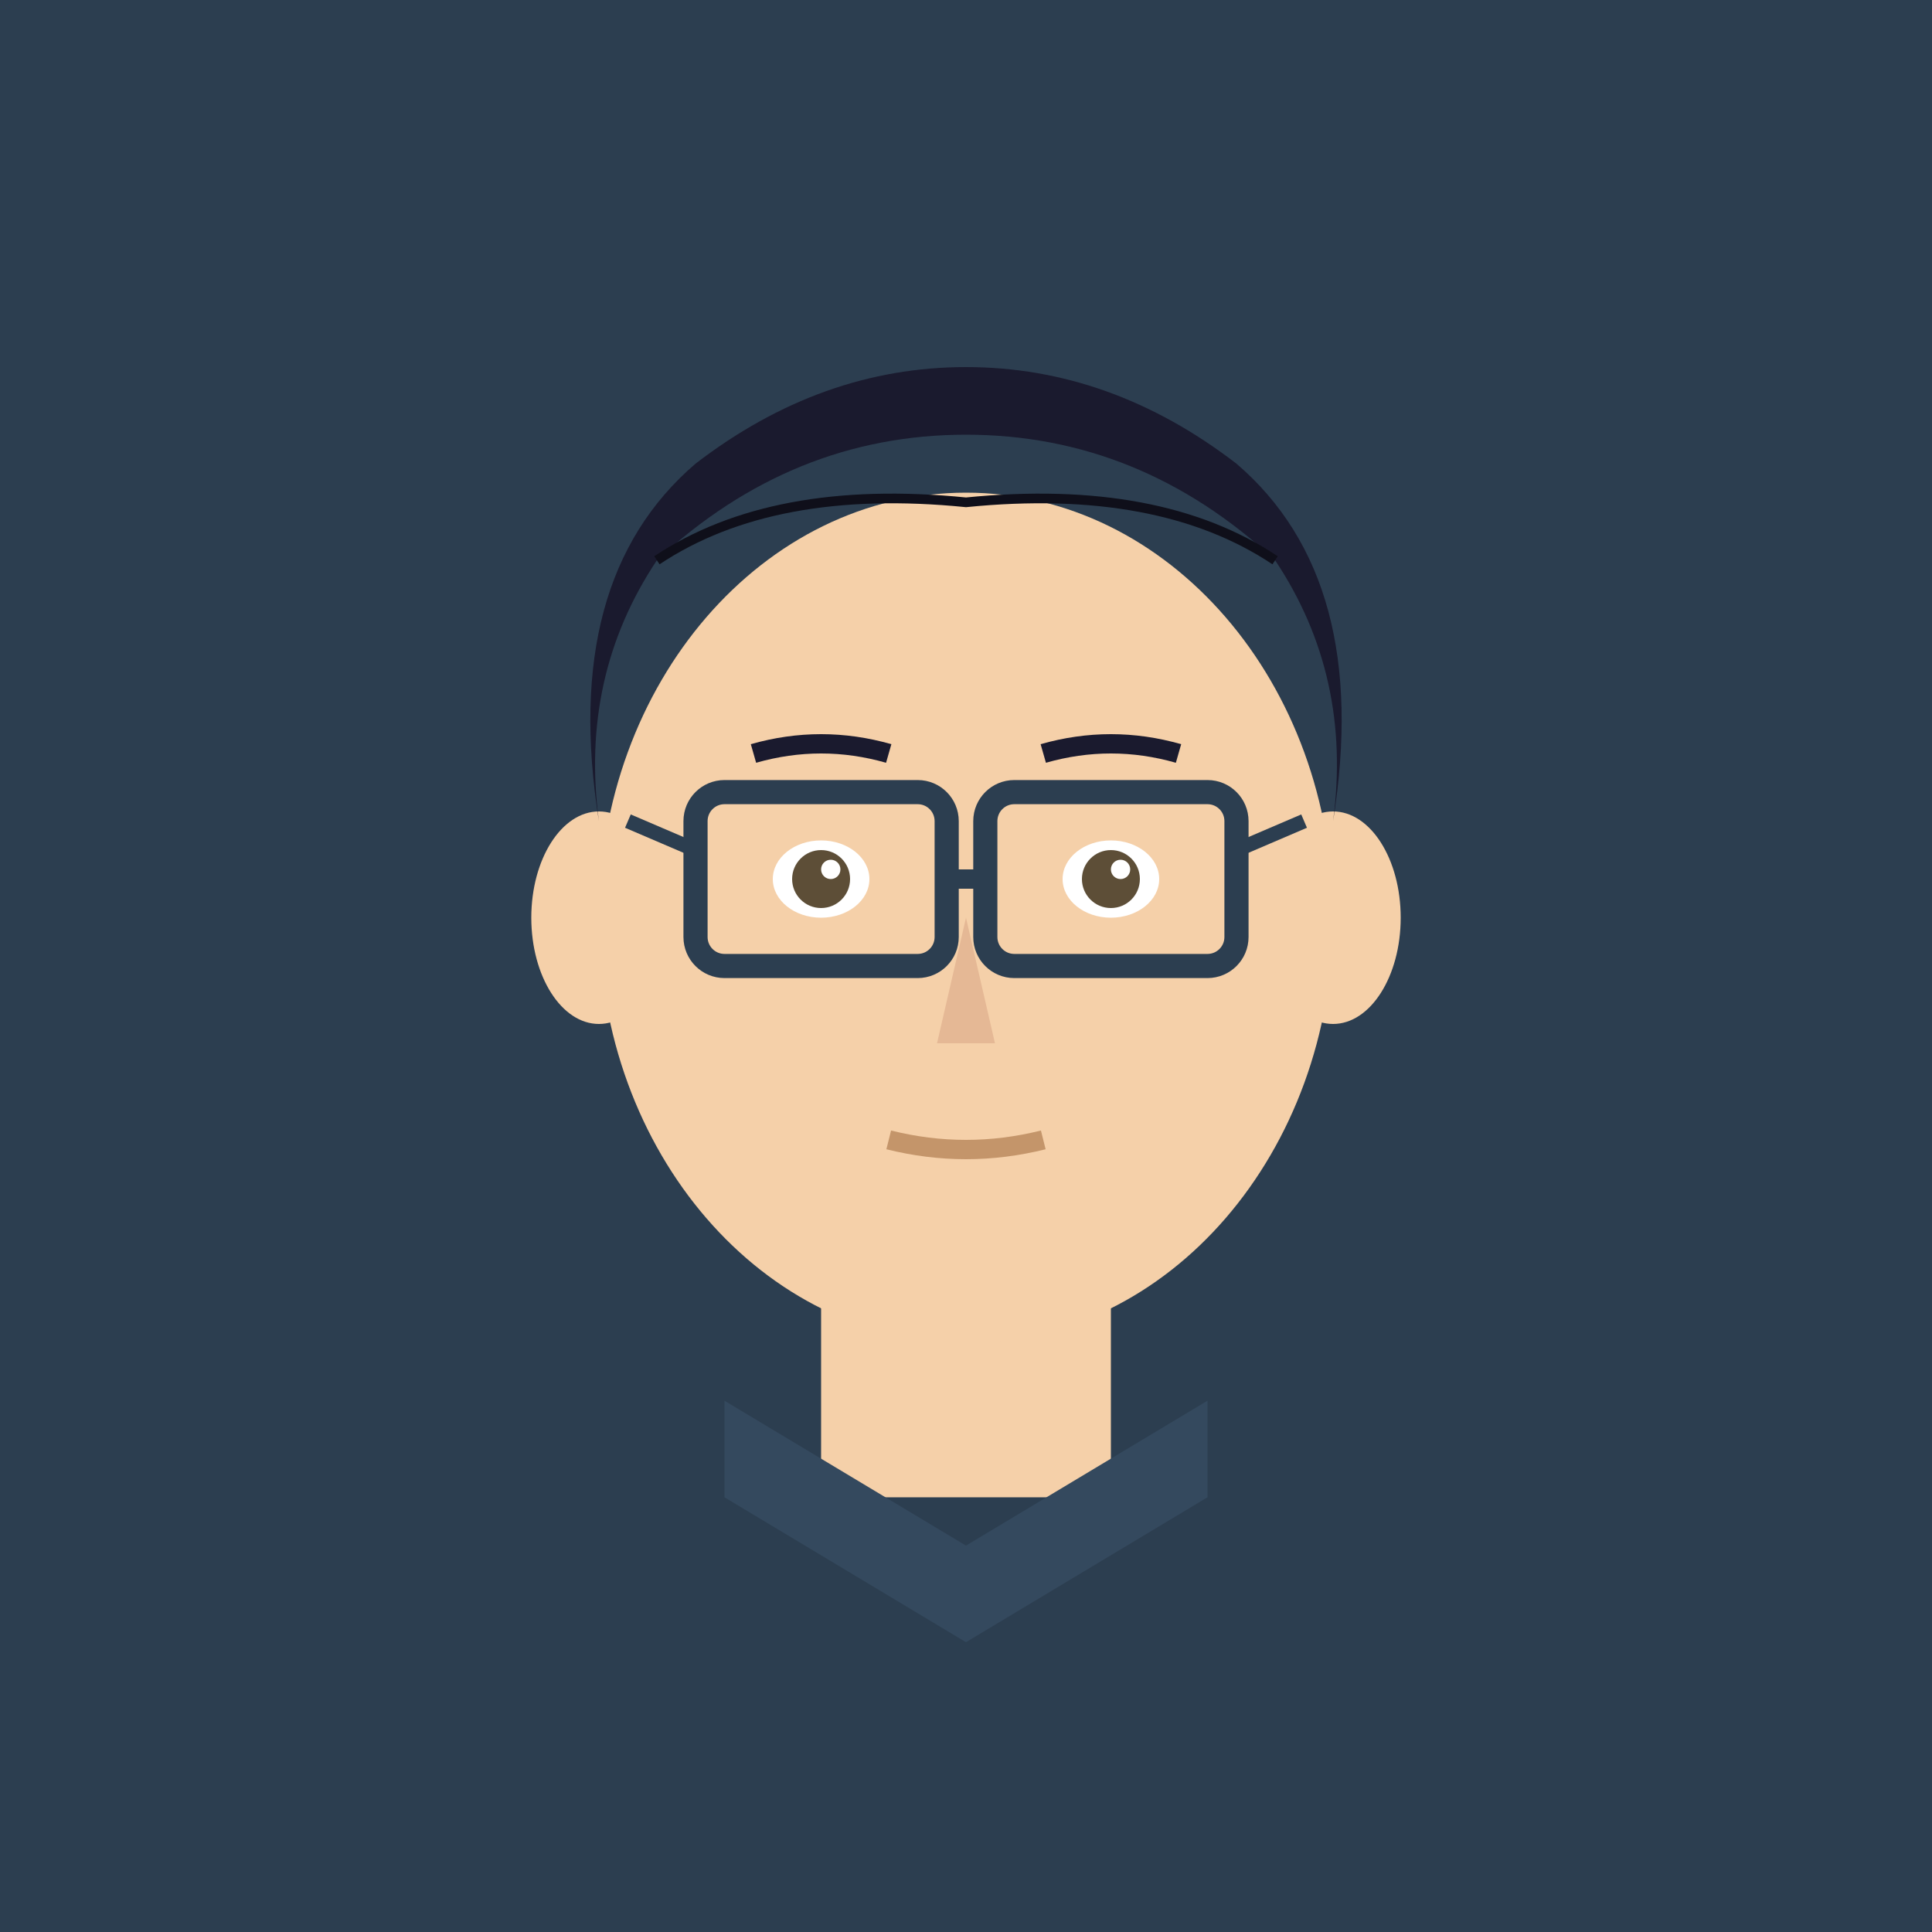
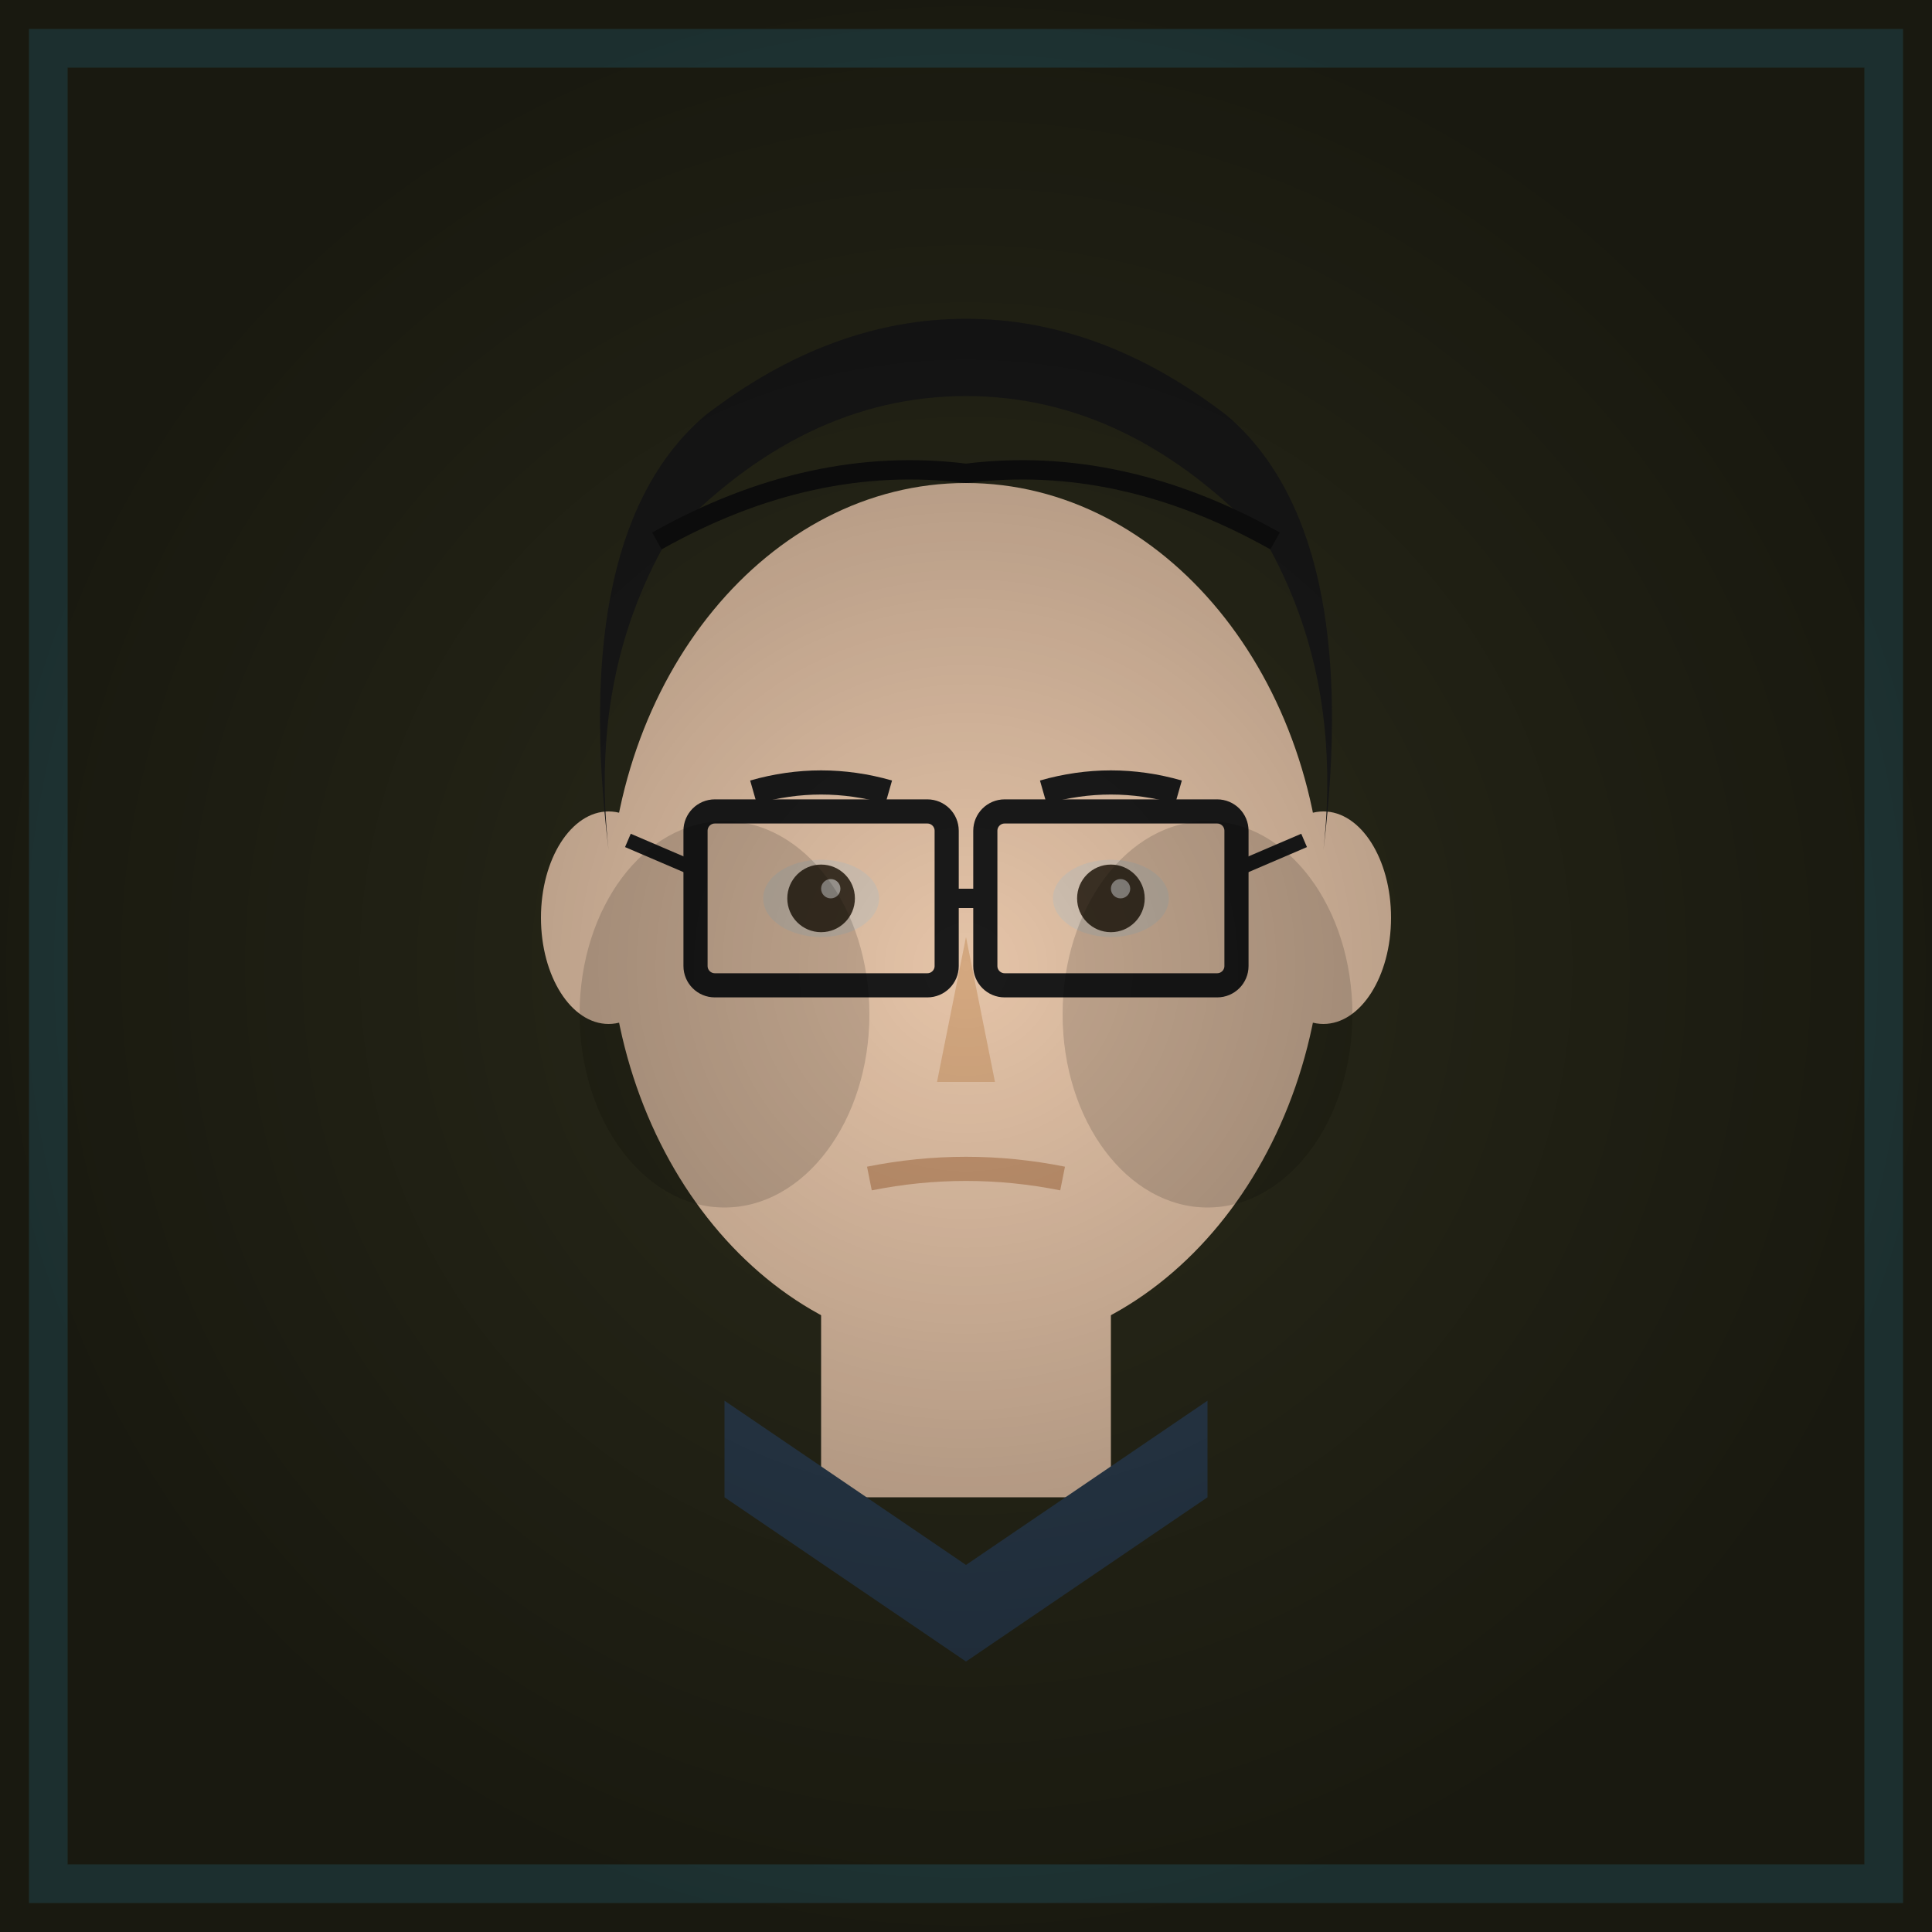
<svg xmlns="http://www.w3.org/2000/svg" viewBox="0 0 200 200">
-   <rect width="200" height="200" fill="#2C3E50" />
-   <rect x="85" y="130" width="30" height="25" fill="#F5D0A9" />
-   <path d="M75 145 L100 160 L125 145 L125 155 L100 170 L75 155 Z" fill="#34495E" />
-   <ellipse cx="100" cy="95" rx="38" ry="44" fill="#F5D0A9" />
-   <ellipse cx="62" cy="95" rx="7" ry="11" fill="#F5D0A9" />
-   <ellipse cx="138" cy="95" rx="7" ry="11" fill="#F5D0A9" />
-   <path d="M62 85 Q58 60 72 48 Q85 38 100 38 Q115 38 128 48 Q142 60 138 85 Q140 70 132 58 Q118 45 100 45 Q82 45 68 58 Q60 70 62 85" fill="#1A1A2E" />
-   <path d="M68 58 Q80 50 100 52 Q120 50 132 58" fill="none" stroke="#0F0F1A" stroke-width="1" />
-   <rect x="72" y="82" width="26" height="18" rx="3" fill="none" stroke="#2C3E50" stroke-width="2.5" />
-   <rect x="102" y="82" width="26" height="18" rx="3" fill="none" stroke="#2C3E50" stroke-width="2.5" />
-   <line x1="98" y1="91" x2="102" y2="91" stroke="#2C3E50" stroke-width="2" />
-   <line x1="72" y1="88" x2="65" y2="85" stroke="#2C3E50" stroke-width="1.5" />
-   <line x1="128" y1="88" x2="135" y2="85" stroke="#2C3E50" stroke-width="1.5" />
-   <ellipse cx="85" cy="91" rx="5" ry="4" fill="#FFF" />
-   <ellipse cx="115" cy="91" rx="5" ry="4" fill="#FFF" />
-   <circle cx="85" cy="91" r="3" fill="#5D4E37" />
-   <circle cx="115" cy="91" r="3" fill="#5D4E37" />
-   <circle cx="86" cy="90" r="1" fill="#FFF" />
-   <circle cx="116" cy="90" r="1" fill="#FFF" />
-   <path d="M78 78 Q85 76 92 78" stroke="#1A1A2E" stroke-width="2" fill="none" />
-   <path d="M108 78 Q115 76 122 78" stroke="#1A1A2E" stroke-width="2" fill="none" />
-   <path d="M100 95 L97 108 L103 108 Z" fill="#E5B895" />
-   <path d="M92 118 Q100 120 108 118" stroke="#C4956A" stroke-width="2" fill="none" />
+   <rect width="200" height="200" fill="#2A2A1A" />
+   <rect x="5" y="5" width="190" height="190" fill="none" stroke="#2F4F4F" stroke-width="4" />
+   <defs>
+     <radialGradient id="shadow" cx="50%" cy="50%" r="50%">
+       <stop offset="0%" stop-color="#000" stop-opacity="0" />
+       <stop offset="100%" stop-color="#000" stop-opacity="0.4" />
+     </radialGradient>
+   </defs>
+   <rect x="85" y="130" width="30" height="25" fill="#E5C4A8" />
+   <path d="M75 145 L100 162 L125 145 L125 155 L100 172 L75 155 Z" fill="#2C3E50" />
+   <ellipse cx="100" cy="95" rx="37" ry="45" fill="#E5C4A8" />
+   <ellipse cx="63" cy="95" rx="7" ry="11" fill="#E5C4A8" />
+   <ellipse cx="137" cy="95" rx="7" ry="11" fill="#E5C4A8" />
+   <path d="M63 88 Q59 55 73 43 Q86 33 100 33 Q114 33 127 43 Q141 55 137 88 Q139 70 131 56 Q117 41 100 41 Q83 41 69 56 Q61 70 63 88" fill="#1A1A1A" />
+   <path d="M68 56 Q84 47 100 49 Q116 47 132 56" fill="none" stroke="#0F0F0F" stroke-width="2" />
+   <rect x="72" y="84" width="26" height="18" rx="2" fill="none" stroke="#1A1A1A" stroke-width="2.5" />
+   <rect x="102" y="84" width="26" height="18" rx="2" fill="none" stroke="#1A1A1A" stroke-width="2.5" />
+   <line x1="98" y1="93" x2="102" y2="93" stroke="#1A1A1A" stroke-width="2" />
+   <line x1="72" y1="90" x2="65" y2="87" stroke="#1A1A1A" stroke-width="1.5" />
+   <line x1="128" y1="90" x2="135" y2="87" stroke="#1A1A1A" stroke-width="1.5" />
+   <ellipse cx="85" cy="93" rx="6" ry="4" fill="#D4C4B4" />
+   <ellipse cx="115" cy="93" rx="6" ry="4" fill="#D4C4B4" />
+   <circle cx="85" cy="93" r="3.5" fill="#3D3225" />
+   <circle cx="115" cy="93" r="3.5" fill="#3D3225" />
+   <circle cx="86" cy="92" r="1" fill="#FFF" opacity="0.5" />
+   <circle cx="116" cy="92" r="1" fill="#FFF" opacity="0.5" />
+   <path d="M78 82 Q85 80 92 82" stroke="#1A1A1A" stroke-width="2.5" fill="none" />
+   <path d="M108 82 Q115 80 122 82" stroke="#1A1A1A" stroke-width="2.5" fill="none" />
+   <path d="M100 97 L97 112 L103 112 Z" fill="#D4A880" />
+   <path d="M90 122 Q100 120 110 122" stroke="#C49570" stroke-width="2.5" fill="none" />
+   <ellipse cx="75" cy="105" rx="15" ry="20" fill="#000" opacity="0.15" />
+   <ellipse cx="125" cy="105" rx="15" ry="20" fill="#000" opacity="0.15" />
+   <rect width="200" height="200" fill="url(#shadow)" />
</svg>
